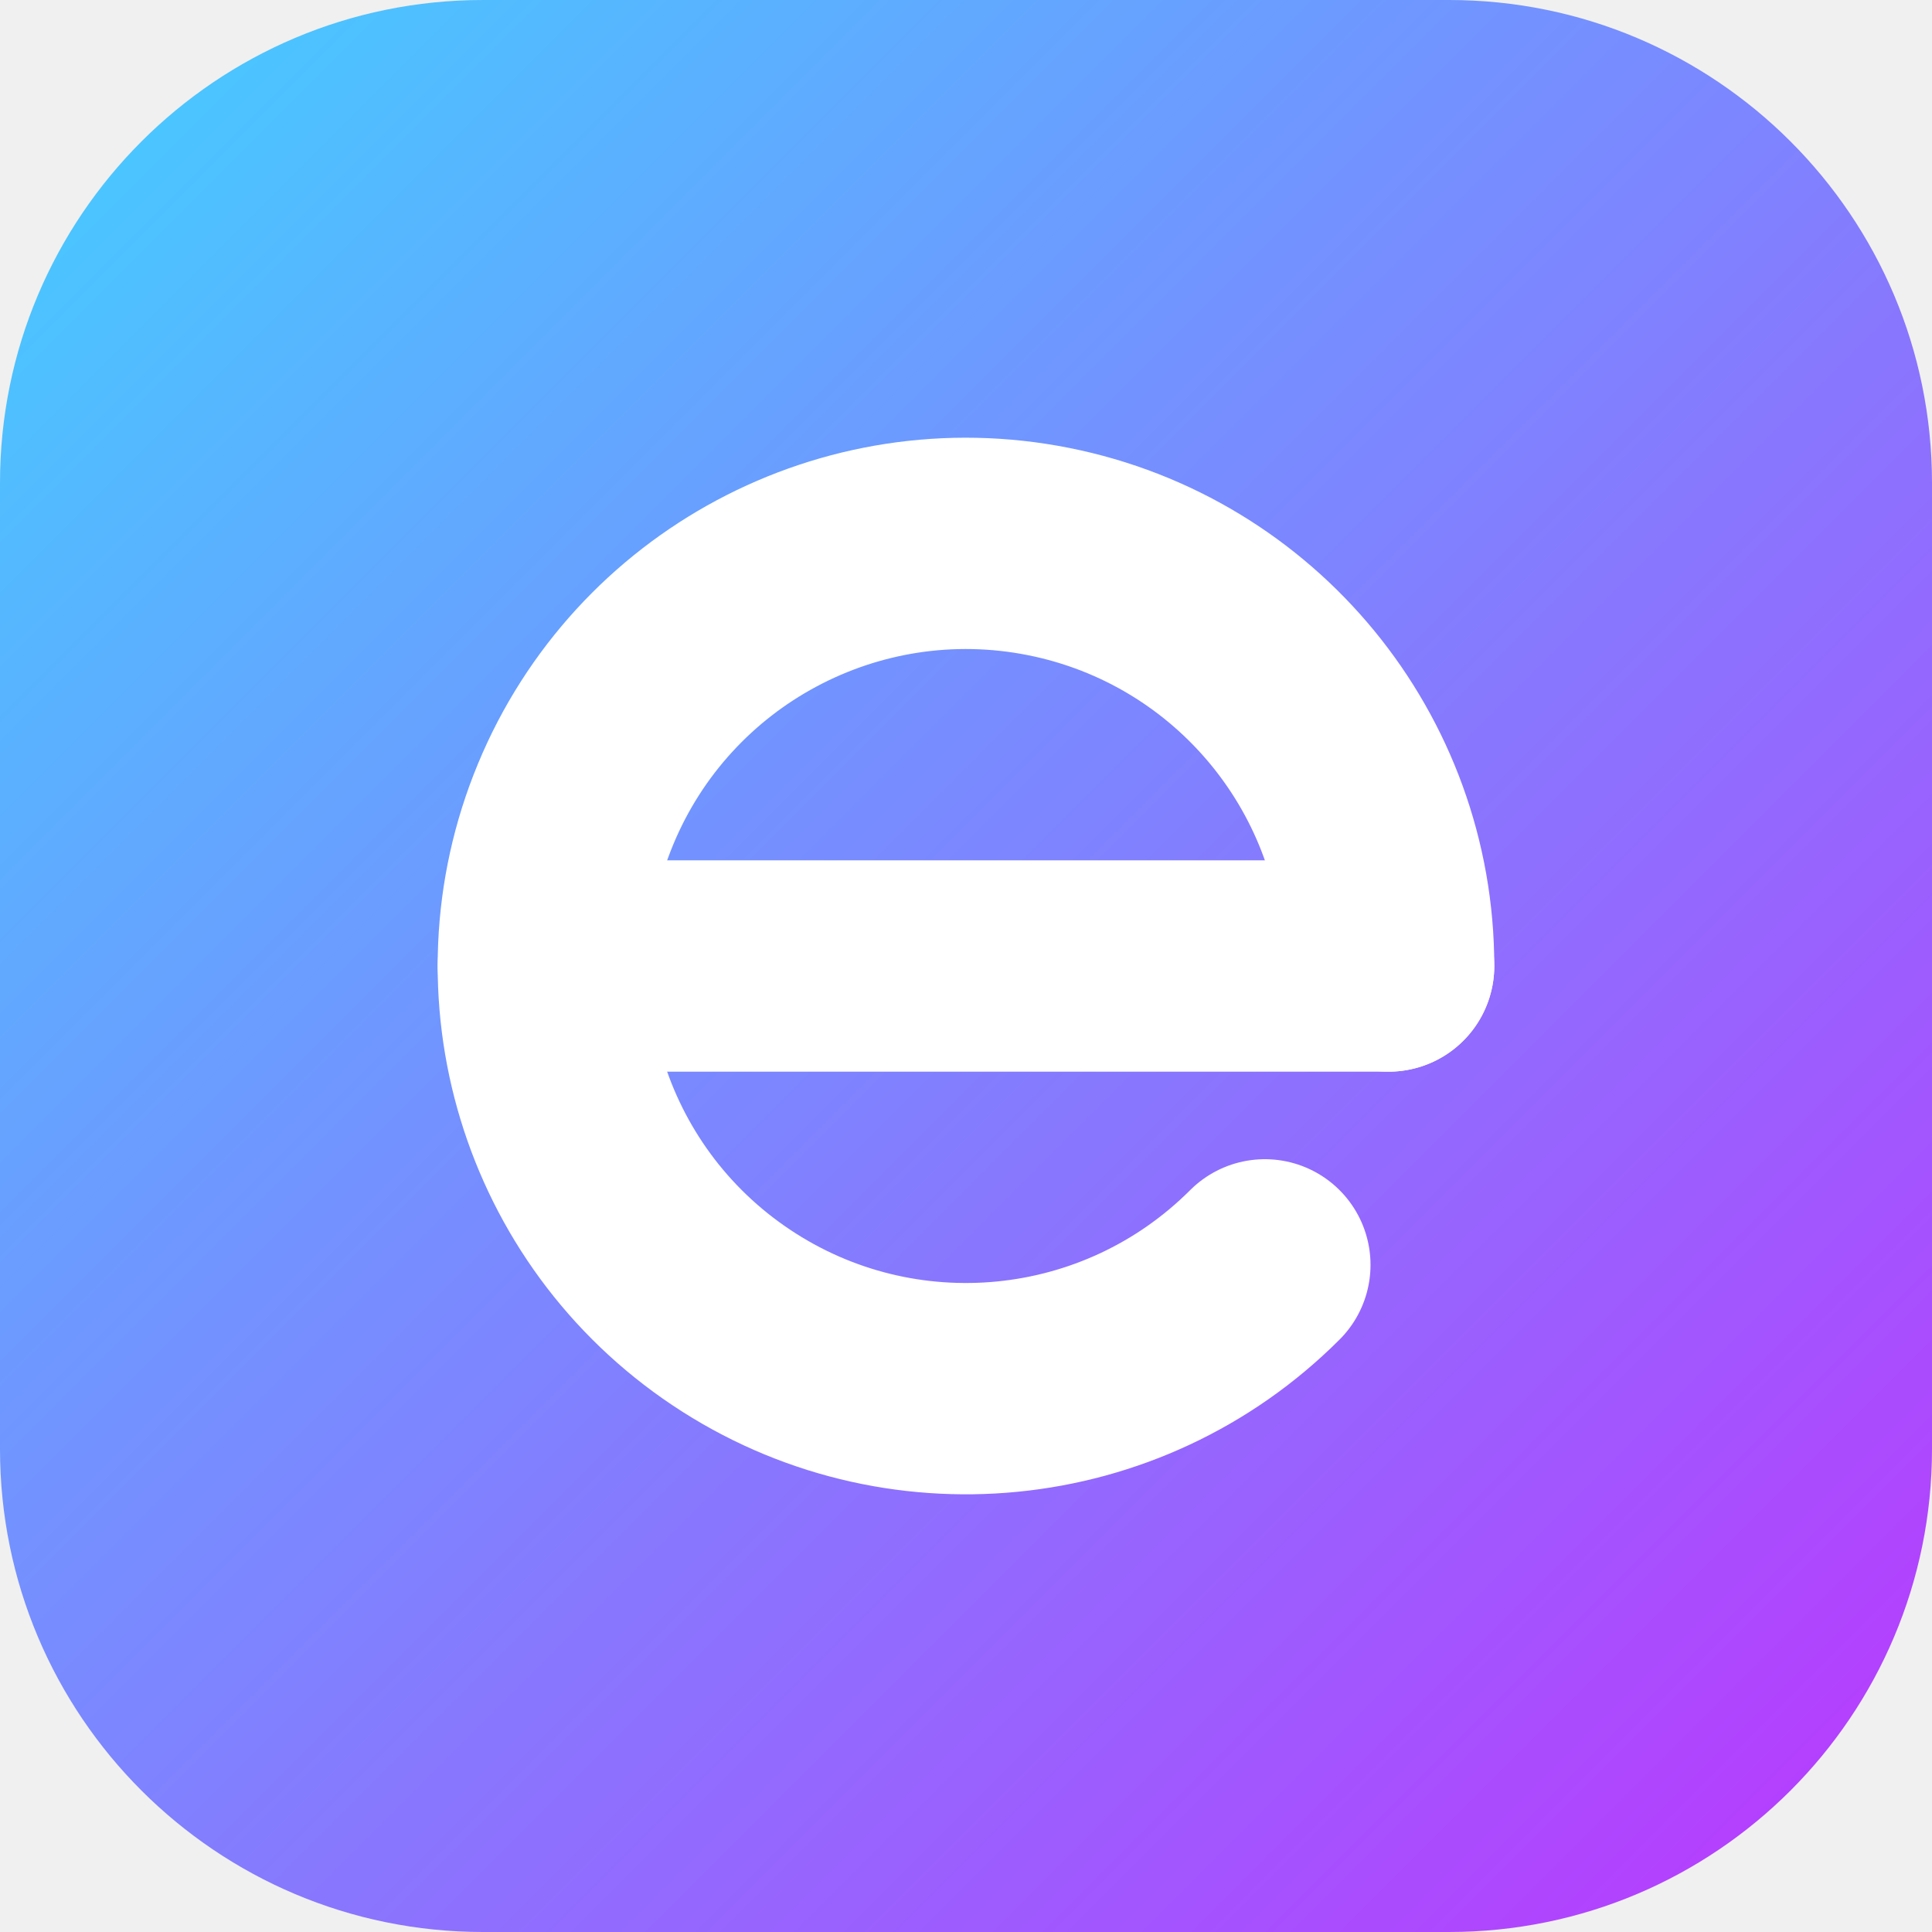
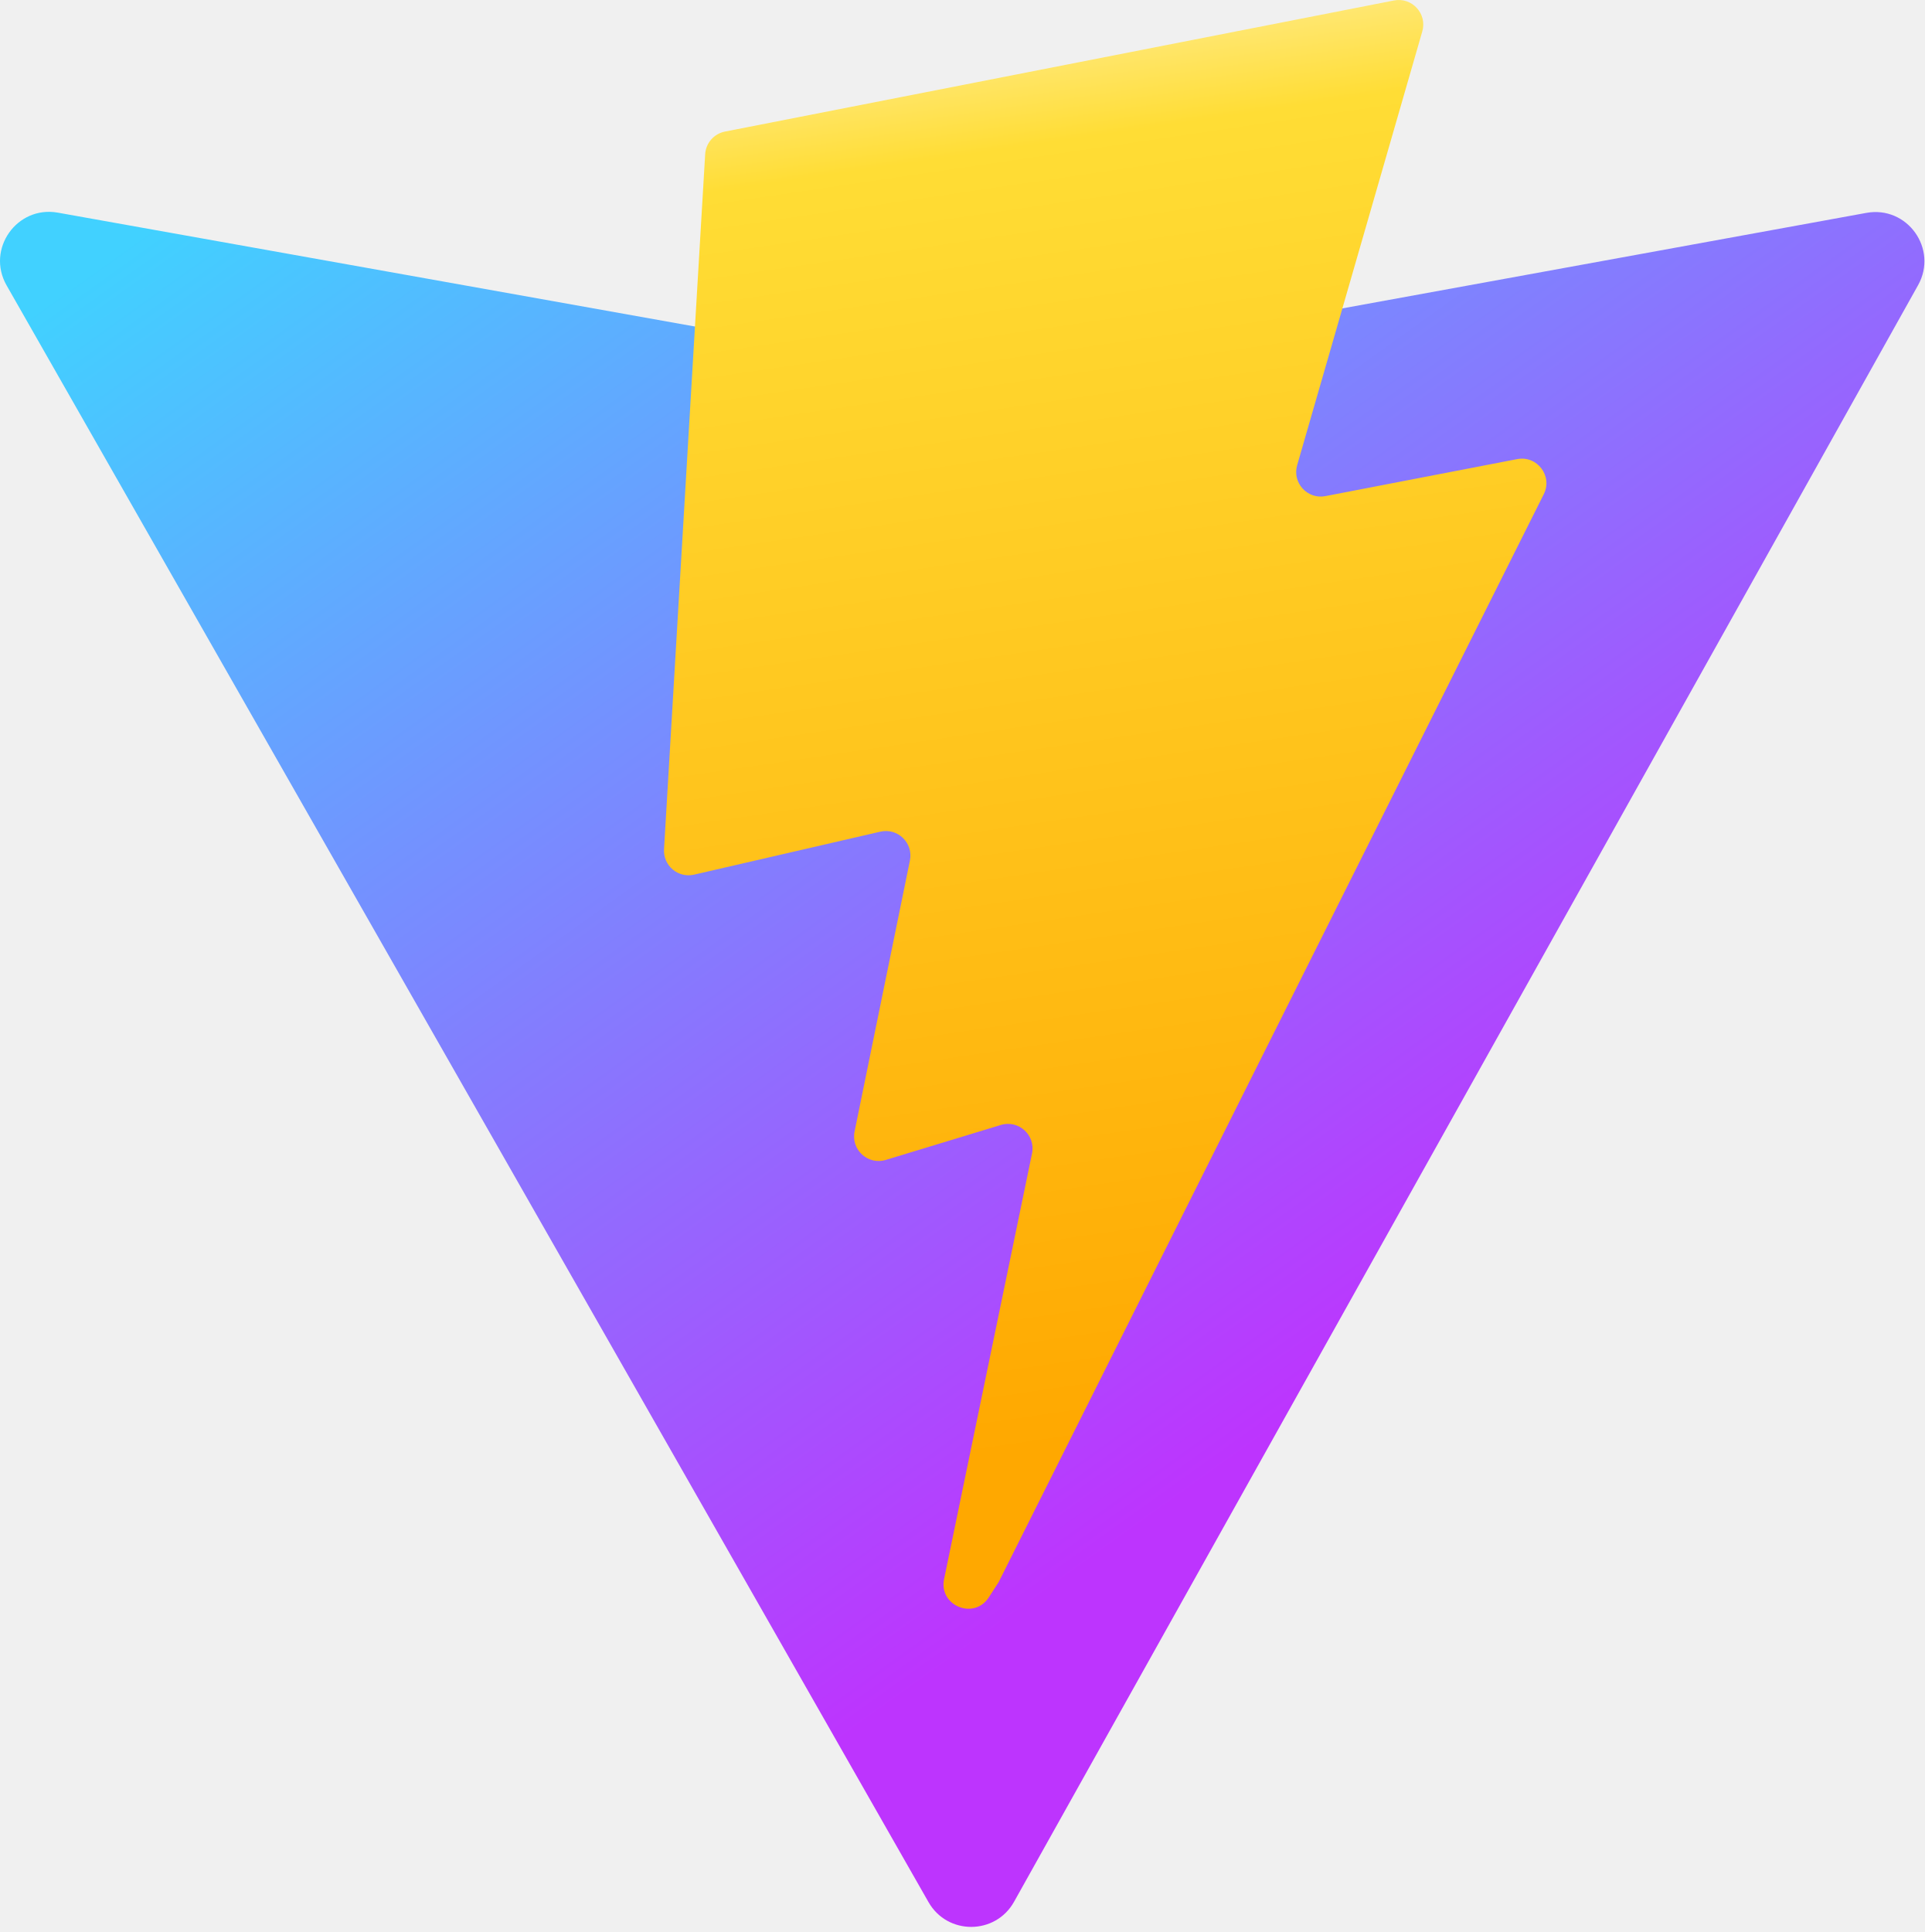
- <svg xmlns="http://www.w3.org/2000/svg" viewBox="0 0 64 64" role="img" aria-label="ego">
+ <svg xmlns="http://www.w3.org/2000/svg" viewBox="0 0 256 257" role="img" aria-label="ego">
  <defs>
-     <linearGradient id="g" x1="0" y1="0" x2="1" y2="1">
-       <stop offset="0" stop-color="#41D1FF" />
-       <stop offset="1" stop-color="#BD34FE" />
+     <linearGradient id="ego-a" x1="-.828%" x2="57.636%" y1="7.652%" y2="78.411%">
+       <stop offset="0%" stop-color="#41D1FF" />
+       <stop offset="100%" stop-color="#BD34FE" />
+     </linearGradient>
+     <linearGradient id="ego-b" x1="43.376%" x2="50.316%" y1="2.242%" y2="89.03%">
+       <stop offset="0%" stop-color="#FFEA83" />
+       <stop offset="8.333%" stop-color="#FFDD35" />
+       <stop offset="100%" stop-color="#FFA800" />
    </linearGradient>
  </defs>
-   <rect width="64" height="64" rx="16" fill="url(#g)" />
-   <g fill="none" stroke="#fff" stroke-width="7" stroke-linecap="round">
-     <path d="M18 32H46" />
-     <path d="M46 32A14 14 0 1 0 41.9 41.9" />
-   </g>
+   <path fill="url(#ego-a)" d="M255.153 37.938L134.897 252.976c-2.483 4.44-8.862 4.466-11.382.048L.875 37.958c-2.746-4.814 1.371-10.646 6.827-9.67l120.385 21.517a6.537 6.537 0 0 0 2.322-.004l117.867-21.483c5.438-.991 9.574 4.796 6.877 9.62Z" />
+   <path fill="url(#ego-b)" d="M185.432.063L96.44 17.501a3.268 3.268 0 0 0-2.634 3.014l-5.474 92.456a3.268 3.268 0 0 0 3.997 3.378l24.777-5.718c2.318-.535 4.413 1.507 3.936 3.838l-7.361 36.047c-.495 2.426 1.782 4.5 4.151 3.78l15.304-4.649c2.372-.72 4.652 1.36 4.15 3.788l-11.698 56.621c-.732 3.542 3.979 5.473 5.943 2.437l1.313-2.028l72.516-144.72c1.215-2.423-.88-5.186-3.54-4.672l-25.505 4.922c-2.396.462-4.435-1.77-3.759-4.114l16.646-57.705c.677-2.35-1.37-4.583-3.769-4.113Z" />
</svg>
